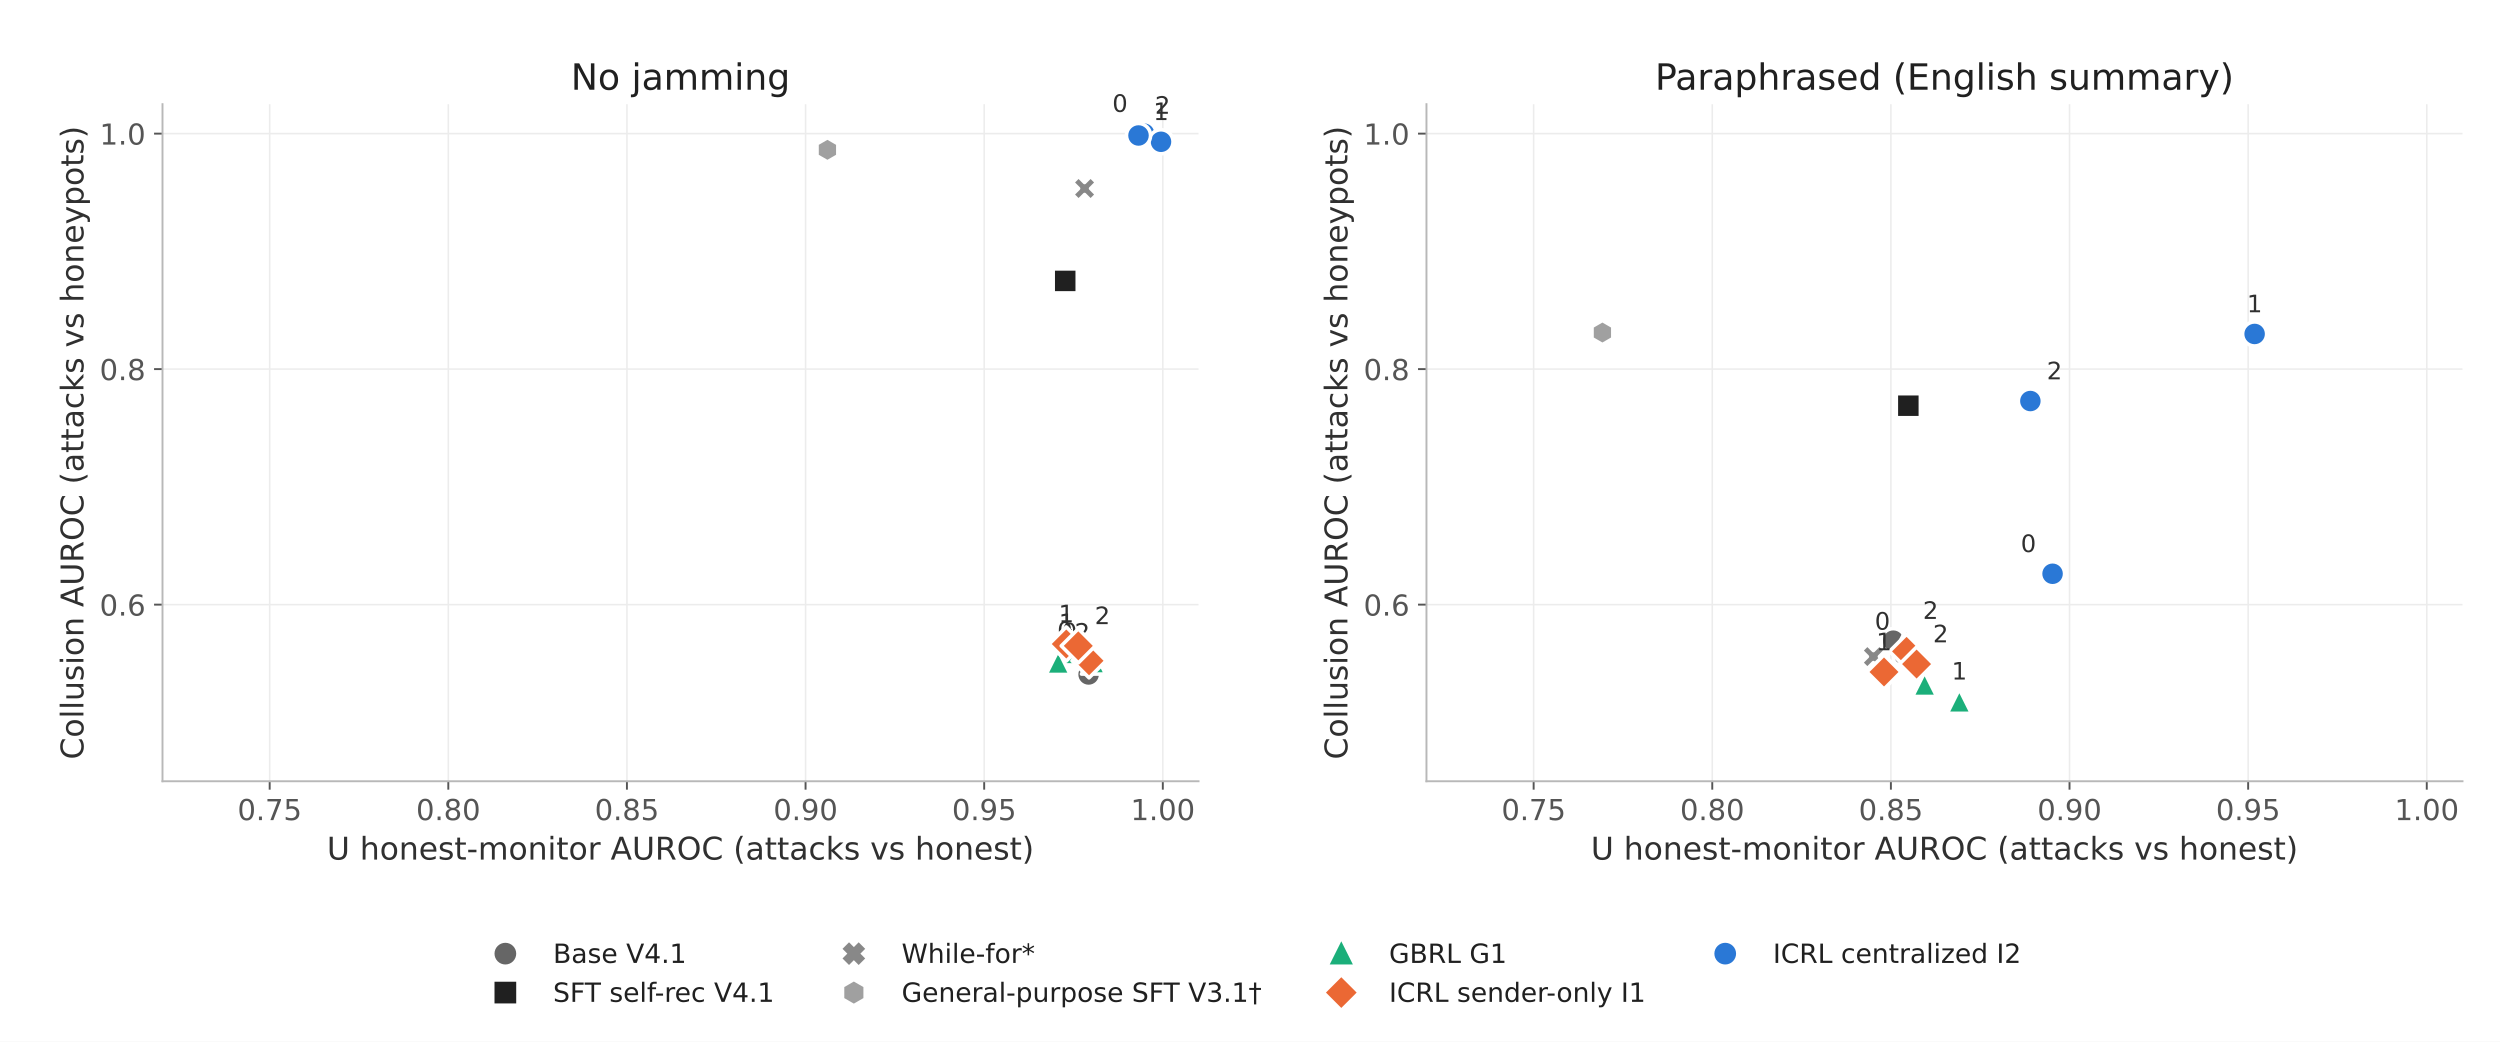
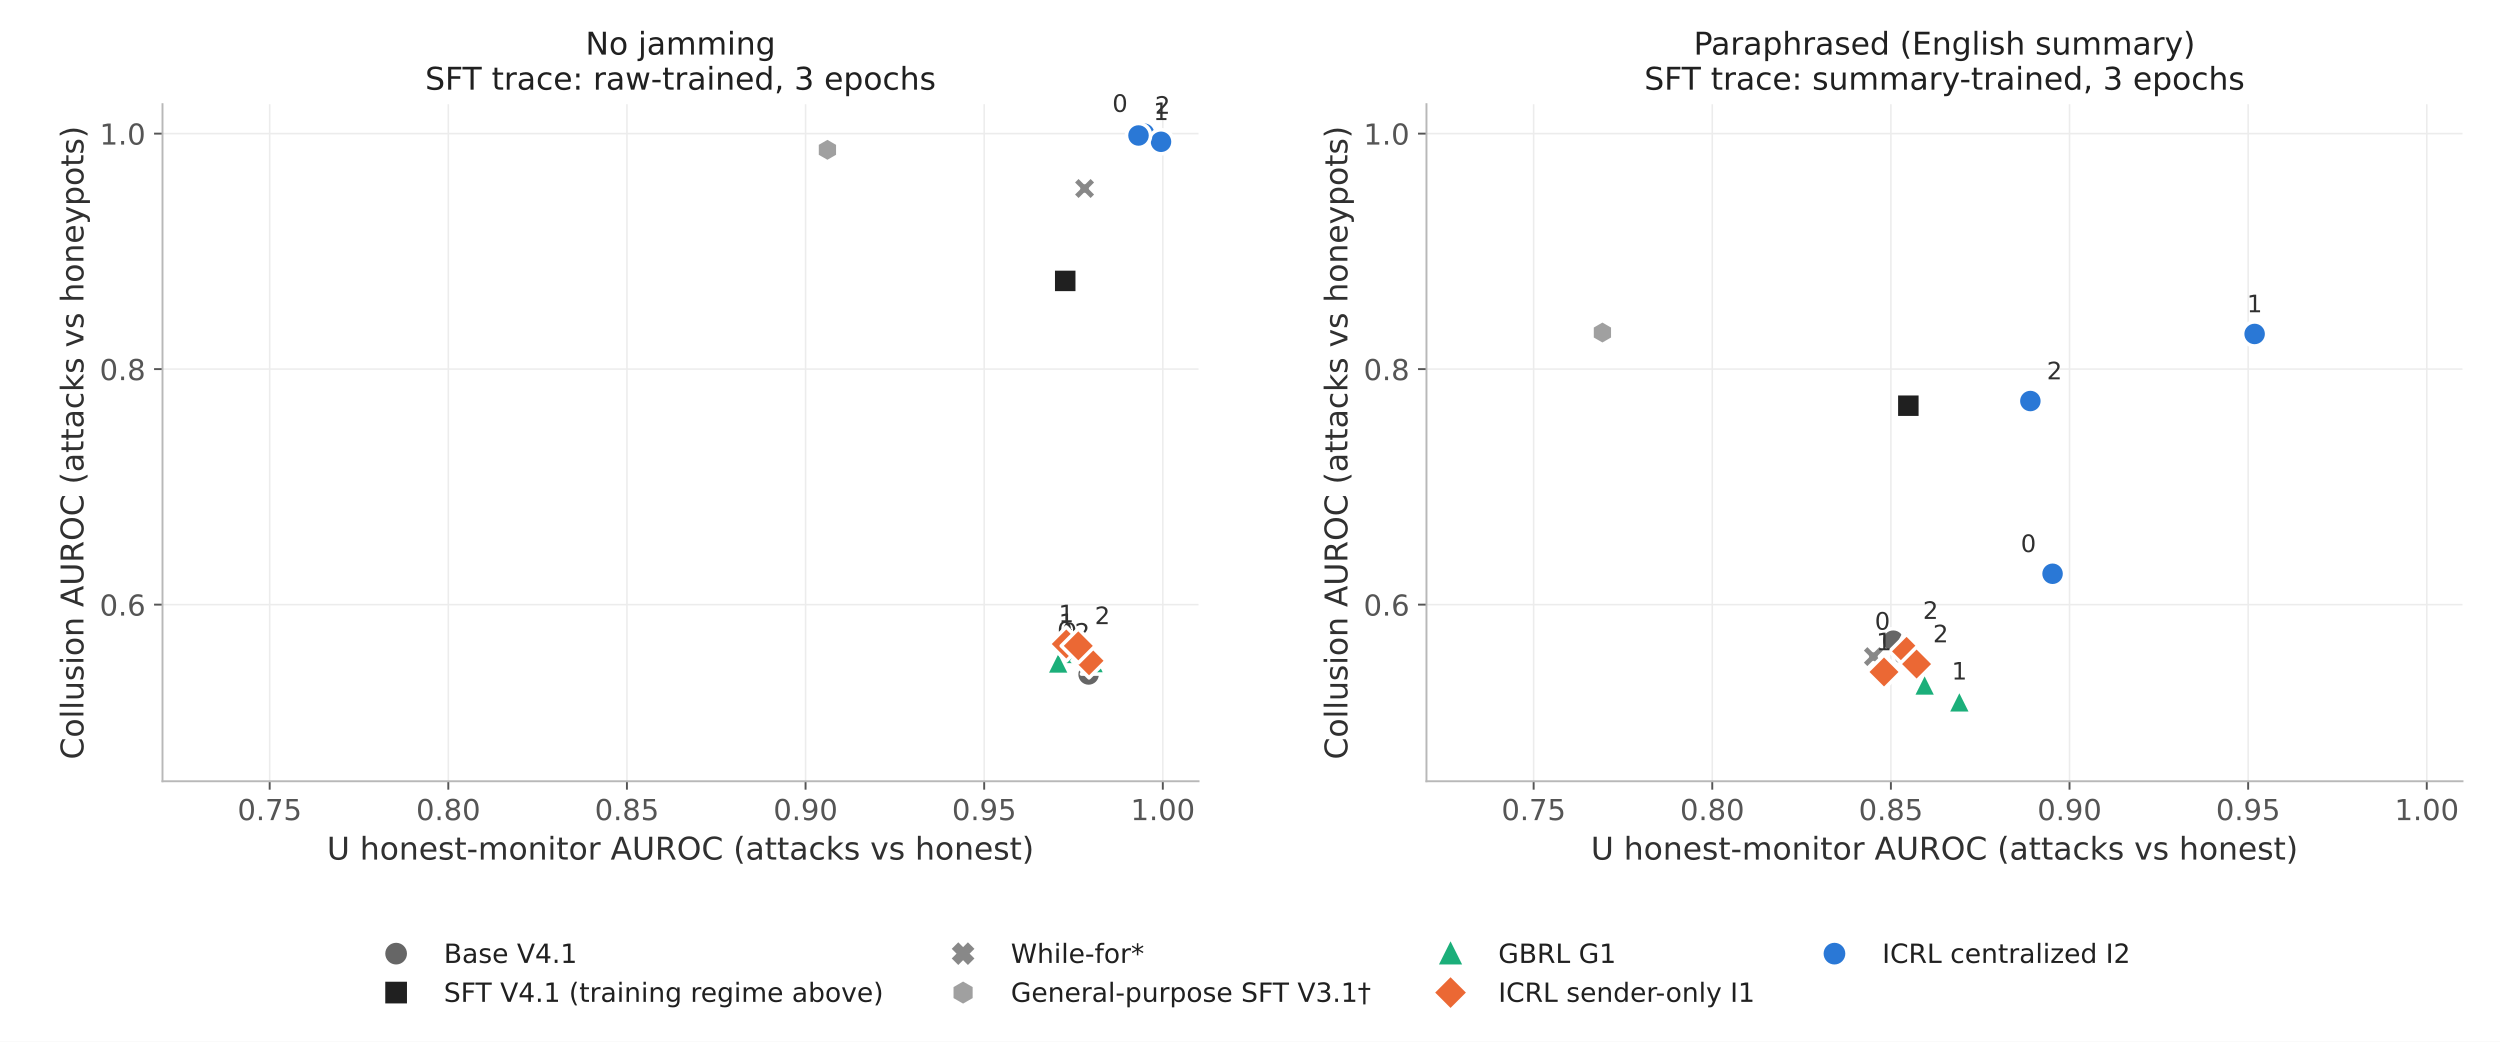
<svg xmlns="http://www.w3.org/2000/svg" xmlns:xlink="http://www.w3.org/1999/xlink" width="1036.8pt" height="432pt" viewBox="0 0 1036.8 432" version="1.1">
  <defs>
    <style type="text/css">*{stroke-linejoin: round; stroke-linecap: butt}</style>
  </defs>
  <g id="figure_1">
    <g id="patch_1">
      <path d="M 0 432 L 1036.8 432 L 1036.8 0 L 0 0 z " style="fill: #ffffff" />
    </g>
    <g id="axes_1">
      <g id="patch_2">
        <path d="M 67.392 324 L 497.057 324 L 497.057 43.2 L 67.392 43.2 z " style="fill: #ffffff" />
      </g>
      <g id="matplotlib.axis_1">
        <g id="xtick_1">
          <g id="line2d_1">
            <path d="M 111.84 324 L 111.84 43.2 " clip-path="url(#p6f8e0565d7)" style="fill: none; stroke: #ececec; stroke-width: 0.65; stroke-linecap: square" />
          </g>
          <g id="line2d_2">
            <defs>
              <path id="m81700c33e4" d="M 0 0 L 0 3.5 " style="stroke: #555555; stroke-width: 0.8" />
            </defs>
            <g>
              <use xlink:href="#m81700c33e4" x="111.84" y="324" style="fill: #555555; stroke: #555555; stroke-width: 0.8" />
            </g>
          </g>
          <g id="text_1">
            <text style="font-size: 12px; font-family: 'DejaVu Sans'; text-anchor: middle; fill: #555555" x="111.84" y="340.118" transform="rotate(-0 111.8401 340.1181)">0.75</text>
          </g>
        </g>
        <g id="xtick_2">
          <g id="line2d_3">
            <path d="M 185.92 324 L 185.92 43.2 " clip-path="url(#p6f8e0565d7)" style="fill: none; stroke: #ececec; stroke-width: 0.65; stroke-linecap: square" />
          </g>
          <g id="line2d_4">
            <g>
              <use xlink:href="#m81700c33e4" x="185.92" y="324" style="fill: #555555; stroke: #555555; stroke-width: 0.8" />
            </g>
          </g>
          <g id="text_2">
            <text style="font-size: 12px; font-family: 'DejaVu Sans'; text-anchor: middle; fill: #555555" x="185.92" y="340.118" transform="rotate(-0 185.9202 340.1181)">0.80</text>
          </g>
        </g>
        <g id="xtick_3">
          <g id="line2d_5">
            <path d="M 260 324 L 260 43.2 " clip-path="url(#p6f8e0565d7)" style="fill: none; stroke: #ececec; stroke-width: 0.65; stroke-linecap: square" />
          </g>
          <g id="line2d_6">
            <g>
              <use xlink:href="#m81700c33e4" x="260" y="324" style="fill: #555555; stroke: #555555; stroke-width: 0.8" />
            </g>
          </g>
          <g id="text_3">
            <text style="font-size: 12px; font-family: 'DejaVu Sans'; text-anchor: middle; fill: #555555" x="260" y="340.118" transform="rotate(-0 260.0004 340.1181)">0.85</text>
          </g>
        </g>
        <g id="xtick_4">
          <g id="line2d_7">
            <path d="M 334.081 324 L 334.081 43.2 " clip-path="url(#p6f8e0565d7)" style="fill: none; stroke: #ececec; stroke-width: 0.65; stroke-linecap: square" />
          </g>
          <g id="line2d_8">
            <g>
              <use xlink:href="#m81700c33e4" x="334.081" y="324" style="fill: #555555; stroke: #555555; stroke-width: 0.8" />
            </g>
          </g>
          <g id="text_4">
            <text style="font-size: 12px; font-family: 'DejaVu Sans'; text-anchor: middle; fill: #555555" x="334.081" y="340.118" transform="rotate(-0 334.0805 340.1181)">0.90</text>
          </g>
        </g>
        <g id="xtick_5">
          <g id="line2d_9">
            <path d="M 408.161 324 L 408.161 43.2 " clip-path="url(#p6f8e0565d7)" style="fill: none; stroke: #ececec; stroke-width: 0.65; stroke-linecap: square" />
          </g>
          <g id="line2d_10">
            <g>
              <use xlink:href="#m81700c33e4" x="408.161" y="324" style="fill: #555555; stroke: #555555; stroke-width: 0.8" />
            </g>
          </g>
          <g id="text_5">
            <text style="font-size: 12px; font-family: 'DejaVu Sans'; text-anchor: middle; fill: #555555" x="408.161" y="340.118" transform="rotate(-0 408.1607 340.1181)">0.95</text>
          </g>
        </g>
        <g id="xtick_6">
          <g id="line2d_11">
            <path d="M 482.241 324 L 482.241 43.2 " clip-path="url(#p6f8e0565d7)" style="fill: none; stroke: #ececec; stroke-width: 0.65; stroke-linecap: square" />
          </g>
          <g id="line2d_12">
            <g>
              <use xlink:href="#m81700c33e4" x="482.241" y="324" style="fill: #555555; stroke: #555555; stroke-width: 0.8" />
            </g>
          </g>
          <g id="text_6">
            <text style="font-size: 12px; font-family: 'DejaVu Sans'; text-anchor: middle; fill: #555555" x="482.241" y="340.118" transform="rotate(-0 482.2408 340.1181)">1.00</text>
          </g>
        </g>
        <g id="text_7">
          <text style="font-size: 13px; font-family: 'DejaVu Sans'; text-anchor: middle; fill: #303030" x="282.224" y="356.492" transform="rotate(-0 282.2244 356.4917)">U honest-monitor AUROC (attacks vs honest)</text>
        </g>
      </g>
      <g id="matplotlib.axis_2">
        <g id="ytick_1">
          <g id="line2d_13">
            <path d="M 67.392 250.748 L 497.057 250.748 " clip-path="url(#p6f8e0565d7)" style="fill: none; stroke: #ececec; stroke-width: 0.65; stroke-linecap: square" />
          </g>
          <g id="line2d_14">
            <defs>
              <path id="m05c1dd2df0" d="M 0 0 L -3.5 0 " style="stroke: #555555; stroke-width: 0.8" />
            </defs>
            <g>
              <use xlink:href="#m05c1dd2df0" x="67.392" y="250.748" style="fill: #555555; stroke: #555555; stroke-width: 0.8" />
            </g>
          </g>
          <g id="text_8">
            <text style="font-size: 12px; font-family: 'DejaVu Sans'; text-anchor: end; fill: #555555" x="60.392" y="255.307" transform="rotate(-0 60.392 255.3069)">0.6</text>
          </g>
        </g>
        <g id="ytick_2">
          <g id="line2d_15">
            <path d="M 67.392 153.078 L 497.057 153.078 " clip-path="url(#p6f8e0565d7)" style="fill: none; stroke: #ececec; stroke-width: 0.65; stroke-linecap: square" />
          </g>
          <g id="line2d_16">
            <g>
              <use xlink:href="#m05c1dd2df0" x="67.392" y="153.078" style="fill: #555555; stroke: #555555; stroke-width: 0.8" />
            </g>
          </g>
          <g id="text_9">
            <text style="font-size: 12px; font-family: 'DejaVu Sans'; text-anchor: end; fill: #555555" x="60.392" y="157.637" transform="rotate(-0 60.392 157.6373)">0.8</text>
          </g>
        </g>
        <g id="ytick_3">
          <g id="line2d_17">
            <path d="M 67.392 55.409 L 497.057 55.409 " clip-path="url(#p6f8e0565d7)" style="fill: none; stroke: #ececec; stroke-width: 0.65; stroke-linecap: square" />
          </g>
          <g id="line2d_18">
            <g>
              <use xlink:href="#m05c1dd2df0" x="67.392" y="55.409" style="fill: #555555; stroke: #555555; stroke-width: 0.8" />
            </g>
          </g>
          <g id="text_10">
            <text style="font-size: 12px; font-family: 'DejaVu Sans'; text-anchor: end; fill: #555555" x="60.392" y="59.968" transform="rotate(-0 60.392 59.96776)">1.0</text>
          </g>
        </g>
        <g id="text_11">
          <text style="font-size: 13px; font-family: 'DejaVu Sans'; text-anchor: middle; fill: #303030" x="34.605" y="183.6" transform="rotate(-90 34.60466 183.6)">Collusion AUROC (attacks vs honeypots)</text>
        </g>
      </g>
      <g id="patch_3">
        <path d="M 67.392 324 L 67.392 43.2 " style="fill: none; stroke: #b8b8b8; stroke-width: 0.8; stroke-linejoin: miter; stroke-linecap: square" />
      </g>
      <g id="patch_4">
        <path d="M 67.392 324 L 497.057 324 " style="fill: none; stroke: #b8b8b8; stroke-width: 0.8; stroke-linejoin: miter; stroke-linecap: square" />
      </g>
      <g id="PathCollection_1">
        <defs>
          <path id="mf66c800983" d="M 0 5 C 1.326 5 2.598 4.473 3.536 3.536 C 4.473 2.598 5 1.326 5 0 C 5 -1.326 4.473 -2.598 3.536 -3.536 C 2.598 -4.473 1.326 -5 0 -5 C -1.326 -5 -2.598 -4.473 -3.536 -3.536 C -4.473 -2.598 -5 -1.326 -5 0 C -5 1.326 -4.473 2.598 -3.536 3.536 C -2.598 4.473 -1.326 5 0 5 z " style="stroke: #ffffff; stroke-width: 1.5" />
        </defs>
        <g clip-path="url(#p6f8e0565d7)">
          <use xlink:href="#mf66c800983" x="451.465" y="279.715" style="fill: #666666; stroke: #ffffff; stroke-width: 1.5" />
        </g>
      </g>
      <g id="PathCollection_2">
        <defs>
          <path id="mb02c6b03e0" d="M -5 5 L 5 5 L 5 -5 L -5 -5 z " style="stroke: #ffffff; stroke-width: 1.5" />
        </defs>
        <g clip-path="url(#p6f8e0565d7)">
          <use xlink:href="#mb02c6b03e0" x="441.769" y="116.489" style="fill: #202020; stroke: #ffffff; stroke-width: 1.5" />
        </g>
      </g>
      <g id="PathCollection_3">
        <defs>
          <path id="m3bbbe48e92" d="M -2.5 5 L 0 2.5 L 2.5 5 L 5 2.5 L 2.5 0 L 5 -2.5 L 2.5 -5 L 0 -2.5 L -2.5 -5 L -5 -2.5 L -2.5 0 L -5 2.5 z " style="stroke: #ffffff; stroke-width: 1.5" />
        </defs>
        <g clip-path="url(#p6f8e0565d7)">
          <use xlink:href="#m3bbbe48e92" x="449.793" y="78.177" style="fill: #888888; stroke: #ffffff; stroke-width: 1.5" />
        </g>
      </g>
      <g id="PathCollection_4">
        <defs>
          <path id="me54ffb14a8" d="M 0 -5 L -4.33 -2.5 L -4.33 2.5 L -0 5 L 4.33 2.5 L 4.33 -2.5 z " style="stroke: #ffffff; stroke-width: 1.5" />
        </defs>
        <g clip-path="url(#p6f8e0565d7)">
          <use xlink:href="#me54ffb14a8" x="343.147" y="62.13" style="fill: #a0a0a0; stroke: #ffffff; stroke-width: 1.5" />
        </g>
      </g>
      <g id="PathCollection_5">
        <defs>
          <path id="ma29258cdd1" d="M 0 -5 L -5 5 L 5 5 z " style="stroke: #ffffff; stroke-width: 1.5" />
        </defs>
        <g clip-path="url(#p6f8e0565d7)">
          <use xlink:href="#ma29258cdd1" x="453.516" y="274.539" style="fill: #1baf7a; stroke: #ffffff; stroke-width: 1.5" />
        </g>
      </g>
      <g id="text_12">
        <text style="font-size: 10px; font-family: 'DejaVu Sans'; text-anchor: middle; fill: #303030" x="443.516" y="265.539" transform="rotate(-0 443.5165 265.5391)">0</text>
      </g>
      <g id="PathCollection_6">
        <g clip-path="url(#p6f8e0565d7)">
          <use xlink:href="#ma29258cdd1" x="442.297" y="270.753" style="fill: #1baf7a; stroke: #ffffff; stroke-width: 1.5" />
        </g>
      </g>
      <g id="text_13">
        <text style="font-size: 10px; font-family: 'DejaVu Sans'; text-anchor: middle; fill: #303030" x="442.297" y="261.753" transform="rotate(-0 442.2968 261.7526)">1</text>
      </g>
      <g id="PathCollection_7">
        <g clip-path="url(#p6f8e0565d7)">
          <use xlink:href="#ma29258cdd1" x="438.852" y="274.716" style="fill: #1baf7a; stroke: #ffffff; stroke-width: 1.5" />
        </g>
      </g>
      <g id="text_14">
        <text style="font-size: 10px; font-family: 'DejaVu Sans'; text-anchor: middle; fill: #303030" x="448.852" y="265.716" transform="rotate(-0 448.8517 265.7158)">2</text>
      </g>
      <g id="PathCollection_8">
        <defs>
          <path id="m4500ecdb42" d="M -0 7.071 L 7.071 0 L 0 -7.071 L -7.071 -0 z " style="stroke: #ffffff; stroke-width: 1.5" />
        </defs>
        <g clip-path="url(#p6f8e0565d7)">
          <use xlink:href="#m4500ecdb42" x="451.641" y="274.037" style="fill: #eb6834; stroke: #ffffff; stroke-width: 1.5" />
        </g>
      </g>
      <g id="text_15">
        <text style="font-size: 10px; font-family: 'DejaVu Sans'; text-anchor: middle; fill: #303030" x="441.641" y="265.037" transform="rotate(-0 441.641 265.0368)">0</text>
      </g>
      <g id="PathCollection_9">
        <g clip-path="url(#p6f8e0565d7)">
          <use xlink:href="#m4500ecdb42" x="442.207" y="267.08" style="fill: #eb6834; stroke: #ffffff; stroke-width: 1.5" />
        </g>
      </g>
      <g id="text_16">
        <text style="font-size: 10px; font-family: 'DejaVu Sans'; text-anchor: middle; fill: #303030" x="442.207" y="258.08" transform="rotate(-0 442.2069 258.0798)">1</text>
      </g>
      <g id="PathCollection_10">
        <g clip-path="url(#p6f8e0565d7)">
          <use xlink:href="#m4500ecdb42" x="447.192" y="267.853" style="fill: #eb6834; stroke: #ffffff; stroke-width: 1.5" />
        </g>
      </g>
      <g id="text_17">
        <text style="font-size: 10px; font-family: 'DejaVu Sans'; text-anchor: middle; fill: #303030" x="457.192" y="258.853" transform="rotate(-0 457.1923 258.8526)">2</text>
      </g>
      <g id="PathCollection_11">
        <defs>
          <path id="m57f465590a" d="M 0 5 C 1.326 5 2.598 4.473 3.536 3.536 C 4.473 2.598 5 1.326 5 0 C 5 -1.326 4.473 -2.598 3.536 -3.536 C 2.598 -4.473 1.326 -5 0 -5 C -1.326 -5 -2.598 -4.473 -3.536 -3.536 C -4.473 -2.598 -5 -1.326 -5 0 C -5 1.326 -4.473 2.598 -3.536 3.536 C -2.598 4.473 -1.326 5 0 5 z " style="stroke: #ffffff; stroke-width: 1.5" />
        </defs>
        <g clip-path="url(#p6f8e0565d7)">
          <use xlink:href="#m57f465590a" x="474.485" y="55.409" style="fill: #2a78d6; stroke: #ffffff; stroke-width: 1.5" />
        </g>
      </g>
      <g id="text_18">
        <text style="font-size: 10px; font-family: 'DejaVu Sans'; text-anchor: middle; fill: #303030" x="464.485" y="46.409" transform="rotate(-0 464.4846 46.4087)">0</text>
      </g>
      <g id="PathCollection_12">
        <g clip-path="url(#p6f8e0565d7)">
          <use xlink:href="#m57f465590a" x="481.495" y="58.802" style="fill: #2a78d6; stroke: #ffffff; stroke-width: 1.5" />
        </g>
      </g>
      <g id="text_19">
        <text style="font-size: 10px; font-family: 'DejaVu Sans'; text-anchor: middle; fill: #303030" x="481.495" y="49.802" transform="rotate(-0 481.4949 49.80176)">1</text>
      </g>
      <g id="PathCollection_13">
        <g clip-path="url(#p6f8e0565d7)">
          <use xlink:href="#m57f465590a" x="472.16" y="56.192" style="fill: #2a78d6; stroke: #ffffff; stroke-width: 1.5" />
        </g>
      </g>
      <g id="text_20">
        <text style="font-size: 10px; font-family: 'DejaVu Sans'; text-anchor: middle; fill: #303030" x="482.16" y="47.192" transform="rotate(-0 482.1601 47.19177)">2</text>
      </g>
      <g id="text_21">
-         <text style="font-size: 15px; font-family: 'DejaVu Sans'; text-anchor: middle; fill: #202020" x="282.224" y="37.2" transform="rotate(-0 282.2244 37.2)">No jamming</text>
+         <text style="font-size: 13px; font-family: 'DejaVu Sans'; fill: #202020" transform="translate(242.8151 22.64284)">No jamming</text>
+         <text style="font-size: 13px; font-family: 'DejaVu Sans'; fill: #202020" transform="translate(176.3181 37.2)">SFT trace: raw-trained, 3 epochs</text>
      </g>
    </g>
    <g id="axes_2">
      <g id="patch_5">
        <path d="M 591.583 324 L 1021.248 324 L 1021.248 43.2 L 591.583 43.2 z " style="fill: #ffffff" />
      </g>
      <g id="matplotlib.axis_3">
        <g id="xtick_7">
          <g id="line2d_19">
            <path d="M 636.031 324 L 636.031 43.2 " clip-path="url(#p836adceb1e)" style="fill: none; stroke: #ececec; stroke-width: 0.65; stroke-linecap: square" />
          </g>
          <g id="line2d_20">
            <g>
              <use xlink:href="#m81700c33e4" x="636.031" y="324" style="fill: #555555; stroke: #555555; stroke-width: 0.8" />
            </g>
          </g>
          <g id="text_22">
            <text style="font-size: 12px; font-family: 'DejaVu Sans'; text-anchor: middle; fill: #555555" x="636.031" y="340.118" transform="rotate(-0 636.0312 340.1181)">0.75</text>
          </g>
        </g>
        <g id="xtick_8">
          <g id="line2d_21">
            <path d="M 710.111 324 L 710.111 43.2 " clip-path="url(#p836adceb1e)" style="fill: none; stroke: #ececec; stroke-width: 0.65; stroke-linecap: square" />
          </g>
          <g id="line2d_22">
            <g>
              <use xlink:href="#m81700c33e4" x="710.111" y="324" style="fill: #555555; stroke: #555555; stroke-width: 0.8" />
            </g>
          </g>
          <g id="text_23">
            <text style="font-size: 12px; font-family: 'DejaVu Sans'; text-anchor: middle; fill: #555555" x="710.111" y="340.118" transform="rotate(-0 710.1114 340.1181)">0.80</text>
          </g>
        </g>
        <g id="xtick_9">
          <g id="line2d_23">
            <path d="M 784.192 324 L 784.192 43.2 " clip-path="url(#p836adceb1e)" style="fill: none; stroke: #ececec; stroke-width: 0.65; stroke-linecap: square" />
          </g>
          <g id="line2d_24">
            <g>
              <use xlink:href="#m81700c33e4" x="784.192" y="324" style="fill: #555555; stroke: #555555; stroke-width: 0.8" />
            </g>
          </g>
          <g id="text_24">
            <text style="font-size: 12px; font-family: 'DejaVu Sans'; text-anchor: middle; fill: #555555" x="784.192" y="340.118" transform="rotate(-0 784.1915 340.1181)">0.85</text>
          </g>
        </g>
        <g id="xtick_10">
          <g id="line2d_25">
            <path d="M 858.272 324 L 858.272 43.2 " clip-path="url(#p836adceb1e)" style="fill: none; stroke: #ececec; stroke-width: 0.65; stroke-linecap: square" />
          </g>
          <g id="line2d_26">
            <g>
              <use xlink:href="#m81700c33e4" x="858.272" y="324" style="fill: #555555; stroke: #555555; stroke-width: 0.8" />
            </g>
          </g>
          <g id="text_25">
            <text style="font-size: 12px; font-family: 'DejaVu Sans'; text-anchor: middle; fill: #555555" x="858.272" y="340.118" transform="rotate(-0 858.2717 340.1181)">0.90</text>
          </g>
        </g>
        <g id="xtick_11">
          <g id="line2d_27">
            <path d="M 932.352 324 L 932.352 43.2 " clip-path="url(#p836adceb1e)" style="fill: none; stroke: #ececec; stroke-width: 0.65; stroke-linecap: square" />
          </g>
          <g id="line2d_28">
            <g>
              <use xlink:href="#m81700c33e4" x="932.352" y="324" style="fill: #555555; stroke: #555555; stroke-width: 0.8" />
            </g>
          </g>
          <g id="text_26">
            <text style="font-size: 12px; font-family: 'DejaVu Sans'; text-anchor: middle; fill: #555555" x="932.352" y="340.118" transform="rotate(-0 932.3518 340.1181)">0.95</text>
          </g>
        </g>
        <g id="xtick_12">
          <g id="line2d_29">
            <path d="M 1006.432 324 L 1006.432 43.2 " clip-path="url(#p836adceb1e)" style="fill: none; stroke: #ececec; stroke-width: 0.65; stroke-linecap: square" />
          </g>
          <g id="line2d_30">
            <g>
              <use xlink:href="#m81700c33e4" x="1006.432" y="324" style="fill: #555555; stroke: #555555; stroke-width: 0.8" />
            </g>
          </g>
          <g id="text_27">
            <text style="font-size: 12px; font-family: 'DejaVu Sans'; text-anchor: middle; fill: #555555" x="1006.432" y="340.118" transform="rotate(-0 1006.432 340.1181)">1.00</text>
          </g>
        </g>
        <g id="text_28">
          <text style="font-size: 13px; font-family: 'DejaVu Sans'; text-anchor: middle; fill: #303030" x="806.416" y="356.492" transform="rotate(-0 806.4156 356.4917)">U honest-monitor AUROC (attacks vs honest)</text>
        </g>
      </g>
      <g id="matplotlib.axis_4">
        <g id="ytick_4">
          <g id="line2d_31">
            <path d="M 591.583 250.748 L 1021.248 250.748 " clip-path="url(#p836adceb1e)" style="fill: none; stroke: #ececec; stroke-width: 0.65; stroke-linecap: square" />
          </g>
          <g id="line2d_32">
            <g>
              <use xlink:href="#m05c1dd2df0" x="591.583" y="250.748" style="fill: #555555; stroke: #555555; stroke-width: 0.8" />
            </g>
          </g>
          <g id="text_29">
            <text style="font-size: 12px; font-family: 'DejaVu Sans'; text-anchor: end; fill: #555555" x="584.583" y="255.307" transform="rotate(-0 584.5831 255.3069)">0.6</text>
          </g>
        </g>
        <g id="ytick_5">
          <g id="line2d_33">
            <path d="M 591.583 153.078 L 1021.248 153.078 " clip-path="url(#p836adceb1e)" style="fill: none; stroke: #ececec; stroke-width: 0.65; stroke-linecap: square" />
          </g>
          <g id="line2d_34">
            <g>
              <use xlink:href="#m05c1dd2df0" x="591.583" y="153.078" style="fill: #555555; stroke: #555555; stroke-width: 0.8" />
            </g>
          </g>
          <g id="text_30">
            <text style="font-size: 12px; font-family: 'DejaVu Sans'; text-anchor: end; fill: #555555" x="584.583" y="157.637" transform="rotate(-0 584.5831 157.6373)">0.8</text>
          </g>
        </g>
        <g id="ytick_6">
          <g id="line2d_35">
            <path d="M 591.583 55.409 L 1021.248 55.409 " clip-path="url(#p836adceb1e)" style="fill: none; stroke: #ececec; stroke-width: 0.65; stroke-linecap: square" />
          </g>
          <g id="line2d_36">
            <g>
              <use xlink:href="#m05c1dd2df0" x="591.583" y="55.409" style="fill: #555555; stroke: #555555; stroke-width: 0.8" />
            </g>
          </g>
          <g id="text_31">
            <text style="font-size: 12px; font-family: 'DejaVu Sans'; text-anchor: end; fill: #555555" x="584.583" y="59.968" transform="rotate(-0 584.5831 59.96776)">1.0</text>
          </g>
        </g>
        <g id="text_32">
          <text style="font-size: 13px; font-family: 'DejaVu Sans'; text-anchor: middle; fill: #303030" x="558.796" y="183.6" transform="rotate(-90 558.7958 183.6)">Collusion AUROC (attacks vs honeypots)</text>
        </g>
      </g>
      <g id="patch_6">
        <path d="M 591.583 324 L 591.583 43.2 " style="fill: none; stroke: #b8b8b8; stroke-width: 0.8; stroke-linejoin: miter; stroke-linecap: square" />
      </g>
      <g id="patch_7">
        <path d="M 591.583 324 L 1021.248 324 " style="fill: none; stroke: #b8b8b8; stroke-width: 0.8; stroke-linejoin: miter; stroke-linecap: square" />
      </g>
      <g id="PathCollection_14">
        <g clip-path="url(#p836adceb1e)">
          <use xlink:href="#mf66c800983" x="785.186" y="265.7" style="fill: #666666; stroke: #ffffff; stroke-width: 1.5" />
        </g>
      </g>
      <g id="PathCollection_15">
        <g clip-path="url(#p836adceb1e)">
          <use xlink:href="#mb02c6b03e0" x="791.427" y="168.248" style="fill: #202020; stroke: #ffffff; stroke-width: 1.5" />
        </g>
      </g>
      <g id="PathCollection_16">
        <g clip-path="url(#p836adceb1e)">
          <use xlink:href="#m3bbbe48e92" x="776.932" y="272.302" style="fill: #888888; stroke: #ffffff; stroke-width: 1.5" />
        </g>
      </g>
      <g id="PathCollection_17">
        <g clip-path="url(#p836adceb1e)">
          <use xlink:href="#me54ffb14a8" x="664.554" y="137.906" style="fill: #a0a0a0; stroke: #ffffff; stroke-width: 1.5" />
        </g>
      </g>
      <g id="PathCollection_18">
        <g clip-path="url(#p836adceb1e)">
          <use xlink:href="#ma29258cdd1" x="798.189" y="283.831" style="fill: #1baf7a; stroke: #ffffff; stroke-width: 1.5" />
        </g>
      </g>
      <g id="text_33">
        <text style="font-size: 10px; font-family: 'DejaVu Sans'; text-anchor: middle; fill: #303030" x="788.189" y="274.831" transform="rotate(-0 788.1895 274.8308)">0</text>
      </g>
      <g id="PathCollection_19">
        <g clip-path="url(#p836adceb1e)">
          <use xlink:href="#ma29258cdd1" x="812.585" y="290.831" style="fill: #1baf7a; stroke: #ffffff; stroke-width: 1.5" />
        </g>
      </g>
      <g id="text_34">
        <text style="font-size: 10px; font-family: 'DejaVu Sans'; text-anchor: middle; fill: #303030" x="812.585" y="281.831" transform="rotate(-0 812.585 281.8305)">1</text>
      </g>
      <g id="PathCollection_20">
        <g clip-path="url(#p836adceb1e)">
          <use xlink:href="#ma29258cdd1" x="790.661" y="265.678" style="fill: #1baf7a; stroke: #ffffff; stroke-width: 1.5" />
        </g>
      </g>
      <g id="text_35">
        <text style="font-size: 10px; font-family: 'DejaVu Sans'; text-anchor: middle; fill: #303030" x="800.661" y="256.678" transform="rotate(-0 800.6613 256.6777)">2</text>
      </g>
      <g id="PathCollection_21">
        <g clip-path="url(#p836adceb1e)">
          <use xlink:href="#m4500ecdb42" x="790.687" y="270.14" style="fill: #eb6834; stroke: #ffffff; stroke-width: 1.5" />
        </g>
      </g>
      <g id="text_36">
        <text style="font-size: 10px; font-family: 'DejaVu Sans'; text-anchor: middle; fill: #303030" x="780.687" y="261.14" transform="rotate(-0 780.6866 261.1396)">0</text>
      </g>
      <g id="PathCollection_22">
        <g clip-path="url(#p836adceb1e)">
          <use xlink:href="#m4500ecdb42" x="781.332" y="278.683" style="fill: #eb6834; stroke: #ffffff; stroke-width: 1.5" />
        </g>
      </g>
      <g id="text_37">
        <text style="font-size: 10px; font-family: 'DejaVu Sans'; text-anchor: middle; fill: #303030" x="781.332" y="269.683" transform="rotate(-0 781.3316 269.6828)">1</text>
      </g>
      <g id="PathCollection_23">
        <g clip-path="url(#p836adceb1e)">
          <use xlink:href="#m4500ecdb42" x="794.843" y="275.397" style="fill: #eb6834; stroke: #ffffff; stroke-width: 1.5" />
        </g>
      </g>
      <g id="text_38">
        <text style="font-size: 10px; font-family: 'DejaVu Sans'; text-anchor: middle; fill: #303030" x="804.843" y="266.397" transform="rotate(-0 804.843 266.3975)">2</text>
      </g>
      <g id="PathCollection_24">
        <g clip-path="url(#p836adceb1e)">
          <use xlink:href="#m57f465590a" x="851.24" y="237.952" style="fill: #2a78d6; stroke: #ffffff; stroke-width: 1.5" />
        </g>
      </g>
      <g id="text_39">
        <text style="font-size: 10px; font-family: 'DejaVu Sans'; text-anchor: middle; fill: #303030" x="841.24" y="228.952" transform="rotate(-0 841.2396 228.9523)">0</text>
      </g>
      <g id="PathCollection_25">
        <g clip-path="url(#p836adceb1e)">
          <use xlink:href="#m57f465590a" x="935.038" y="138.497" style="fill: #2a78d6; stroke: #ffffff; stroke-width: 1.5" />
        </g>
      </g>
      <g id="text_40">
        <text style="font-size: 10px; font-family: 'DejaVu Sans'; text-anchor: middle; fill: #303030" x="935.038" y="129.497" transform="rotate(-0 935.0379 129.4965)">1</text>
      </g>
      <g id="PathCollection_26">
        <g clip-path="url(#p836adceb1e)">
          <use xlink:href="#m57f465590a" x="842.034" y="166.316" style="fill: #2a78d6; stroke: #ffffff; stroke-width: 1.5" />
        </g>
      </g>
      <g id="text_41">
        <text style="font-size: 10px; font-family: 'DejaVu Sans'; text-anchor: middle; fill: #303030" x="852.034" y="157.316" transform="rotate(-0 852.0339 157.3163)">2</text>
      </g>
      <g id="text_42">
-         <text style="font-size: 15px; font-family: 'DejaVu Sans'; text-anchor: middle; fill: #202020" x="806.416" y="37.2" transform="rotate(-0 806.4156 37.2)">Paraphrased (English summary)</text>
+         <text style="font-size: 13px; font-family: 'DejaVu Sans'; fill: #202020" transform="translate(702.3922 22.64284)">Paraphrased (English summary)</text>
+         <text style="font-size: 13px; font-family: 'DejaVu Sans'; fill: #202020" transform="translate(681.9233 37.2)">SFT trace: summary-trained, 3 epochs</text>
      </g>
    </g>
    <g id="legend_1">
      <g id="line2d_37">
        <defs>
          <path id="m7035496b62" d="M 0 4 C 1.061 4 2.078 3.579 2.828 2.828 C 3.579 2.078 4 1.061 4 0 C 4 -1.061 3.579 -2.078 2.828 -2.828 C 2.078 -3.579 1.061 -4 0 -4 C -1.061 -4 -2.078 -3.579 -2.828 -2.828 C -3.579 -2.078 -4 -1.061 -4 0 C -4 1.061 -3.579 2.078 -2.828 2.828 C -2.078 3.579 -1.061 4 0 4 z " style="stroke: #666666" />
        </defs>
        <g>
-           <use xlink:href="#m7035496b62" x="209.582" y="395.496" style="fill: #666666; stroke: #666666" />
+           <use xlink:href="#m7035496b62" x="164.279" y="395.496" style="fill: #666666; stroke: #666666" />
        </g>
      </g>
      <g id="text_43">
-         <text style="font-size: 11px; font-family: 'DejaVu Sans'; text-anchor: start; fill: #202020" x="229.382" y="399.346" transform="rotate(-0 229.3819 399.3464)">Base V4.1</text>
+         <text style="font-size: 11px; font-family: 'DejaVu Sans'; text-anchor: start; fill: #202020" x="184.079" y="399.346" transform="rotate(-0 184.0791 399.3464)">Base V4.1</text>
      </g>
      <g id="line2d_38">
        <defs>
          <path id="m6028d22f60" d="M -4 4 L 4 4 L 4 -4 L -4 -4 z " style="stroke: #202020; stroke-linejoin: miter" />
        </defs>
        <g>
-           <use xlink:href="#m6028d22f60" x="209.582" y="411.642" style="fill: #202020; stroke: #202020; stroke-linejoin: miter" />
+           <use xlink:href="#m6028d22f60" x="164.279" y="411.642" style="fill: #202020; stroke: #202020; stroke-linejoin: miter" />
        </g>
      </g>
      <g id="text_44">
-         <text style="font-size: 11px; font-family: 'DejaVu Sans'; text-anchor: start; fill: #202020" x="229.382" y="415.492" transform="rotate(-0 229.3819 415.4923)">SFT self-rec V4.1</text>
+         <text style="font-size: 11px; font-family: 'DejaVu Sans'; text-anchor: start; fill: #202020" x="184.079" y="415.492" transform="rotate(-0 184.0791 415.4923)">SFT V4.1 (training regime above)</text>
      </g>
      <g id="line2d_39">
        <defs>
          <path id="m0073233ae1" d="M -2 4 L 0 2 L 2 4 L 4 2 L 2 0 L 4 -2 L 2 -4 L 0 -2 L -2 -4 L -4 -2 L -2 0 L -4 2 z " style="stroke: #888888; stroke-linejoin: miter" />
        </defs>
        <g>
-           <use xlink:href="#m0073233ae1" x="354.11" y="395.496" style="fill: #888888; stroke: #888888; stroke-linejoin: miter" />
+           <use xlink:href="#m0073233ae1" x="399.413" y="395.496" style="fill: #888888; stroke: #888888; stroke-linejoin: miter" />
        </g>
      </g>
      <g id="text_45">
-         <text style="font-size: 11px; font-family: 'DejaVu Sans'; text-anchor: start; fill: #202020" x="373.91" y="399.346" transform="rotate(-0 373.9098 399.3464)">While-for*</text>
+         <text style="font-size: 11px; font-family: 'DejaVu Sans'; text-anchor: start; fill: #202020" x="419.213" y="399.346" transform="rotate(-0 419.2127 399.3464)">While-for*</text>
      </g>
      <g id="line2d_40">
        <defs>
          <path id="mf6088d8f40" d="M 0 -4 L -3.464 -2 L -3.464 2 L -0 4 L 3.464 2 L 3.464 -2 z " style="stroke: #a0a0a0; stroke-linejoin: miter" />
        </defs>
        <g>
-           <use xlink:href="#mf6088d8f40" x="354.11" y="411.642" style="fill: #a0a0a0; stroke: #a0a0a0; stroke-linejoin: miter" />
+           <use xlink:href="#mf6088d8f40" x="399.413" y="411.642" style="fill: #a0a0a0; stroke: #a0a0a0; stroke-linejoin: miter" />
        </g>
      </g>
      <g id="text_46">
-         <text style="font-size: 11px; font-family: 'DejaVu Sans'; text-anchor: start; fill: #202020" x="373.91" y="415.492" transform="rotate(-0 373.9098 415.4923)">General-purpose SFT V3.1†</text>
+         <text style="font-size: 11px; font-family: 'DejaVu Sans'; text-anchor: start; fill: #202020" x="419.213" y="415.492" transform="rotate(-0 419.2127 415.4923)">General-purpose SFT V3.1†</text>
      </g>
      <g id="line2d_41">
        <defs>
          <path id="m9ef73d355e" d="M 0 -4 L -4 4 L 4 4 z " style="stroke: #1baf7a; stroke-linejoin: miter" />
        </defs>
        <g>
-           <use xlink:href="#m9ef73d355e" x="556.264" y="395.496" style="fill: #1baf7a; stroke: #1baf7a; stroke-linejoin: miter" />
+           <use xlink:href="#m9ef73d355e" x="601.567" y="395.496" style="fill: #1baf7a; stroke: #1baf7a; stroke-linejoin: miter" />
        </g>
      </g>
      <g id="text_47">
-         <text style="font-size: 11px; font-family: 'DejaVu Sans'; text-anchor: start; fill: #202020" x="576.064" y="399.346" transform="rotate(-0 576.0641 399.3464)">GBRL G1</text>
+         <text style="font-size: 11px; font-family: 'DejaVu Sans'; text-anchor: start; fill: #202020" x="621.367" y="399.346" transform="rotate(-0 621.3669 399.3464)">GBRL G1</text>
      </g>
      <g id="line2d_42">
        <defs>
          <path id="mc69fecbe3c" d="M -0 5.657 L 5.657 0 L 0 -5.657 L -5.657 -0 z " style="stroke: #eb6834; stroke-linejoin: miter" />
        </defs>
        <g>
-           <use xlink:href="#mc69fecbe3c" x="556.264" y="411.642" style="fill: #eb6834; stroke: #eb6834; stroke-linejoin: miter" />
+           <use xlink:href="#mc69fecbe3c" x="601.567" y="411.642" style="fill: #eb6834; stroke: #eb6834; stroke-linejoin: miter" />
        </g>
      </g>
      <g id="text_48">
-         <text style="font-size: 11px; font-family: 'DejaVu Sans'; text-anchor: start; fill: #202020" x="576.064" y="415.492" transform="rotate(-0 576.0641 415.4923)">ICRL sender-only I1</text>
+         <text style="font-size: 11px; font-family: 'DejaVu Sans'; text-anchor: start; fill: #202020" x="621.367" y="415.492" transform="rotate(-0 621.3669 415.4923)">ICRL sender-only I1</text>
      </g>
      <g id="line2d_43">
        <defs>
          <path id="m8fa26ee2d2" d="M 0 4 C 1.061 4 2.078 3.579 2.828 2.828 C 3.579 2.078 4 1.061 4 0 C 4 -1.061 3.579 -2.078 2.828 -2.828 C 2.078 -3.579 1.061 -4 0 -4 C -1.061 -4 -2.078 -3.579 -2.828 -2.828 C -3.579 -2.078 -4 -1.061 -4 0 C -4 1.061 -3.579 2.078 -2.828 2.828 C -2.078 3.579 -1.061 4 0 4 z " style="stroke: #2a78d6" />
        </defs>
        <g>
-           <use xlink:href="#m8fa26ee2d2" x="715.484" y="395.496" style="fill: #2a78d6; stroke: #2a78d6" />
+           <use xlink:href="#m8fa26ee2d2" x="760.787" y="395.496" style="fill: #2a78d6; stroke: #2a78d6" />
        </g>
      </g>
      <g id="text_49">
-         <text style="font-size: 11px; font-family: 'DejaVu Sans'; text-anchor: start; fill: #202020" x="735.284" y="399.346" transform="rotate(-0 735.2839 399.3464)">ICRL centralized I2</text>
+         <text style="font-size: 11px; font-family: 'DejaVu Sans'; text-anchor: start; fill: #202020" x="780.587" y="399.346" transform="rotate(-0 780.5867 399.3464)">ICRL centralized I2</text>
      </g>
    </g>
  </g>
  <defs>
    <clipPath id="p6f8e0565d7">
      <rect x="67.392" y="43.2" width="429.665" height="280.8" />
    </clipPath>
    <clipPath id="p836adceb1e">
      <rect x="591.583" y="43.2" width="429.665" height="280.8" />
    </clipPath>
  </defs>
</svg>
